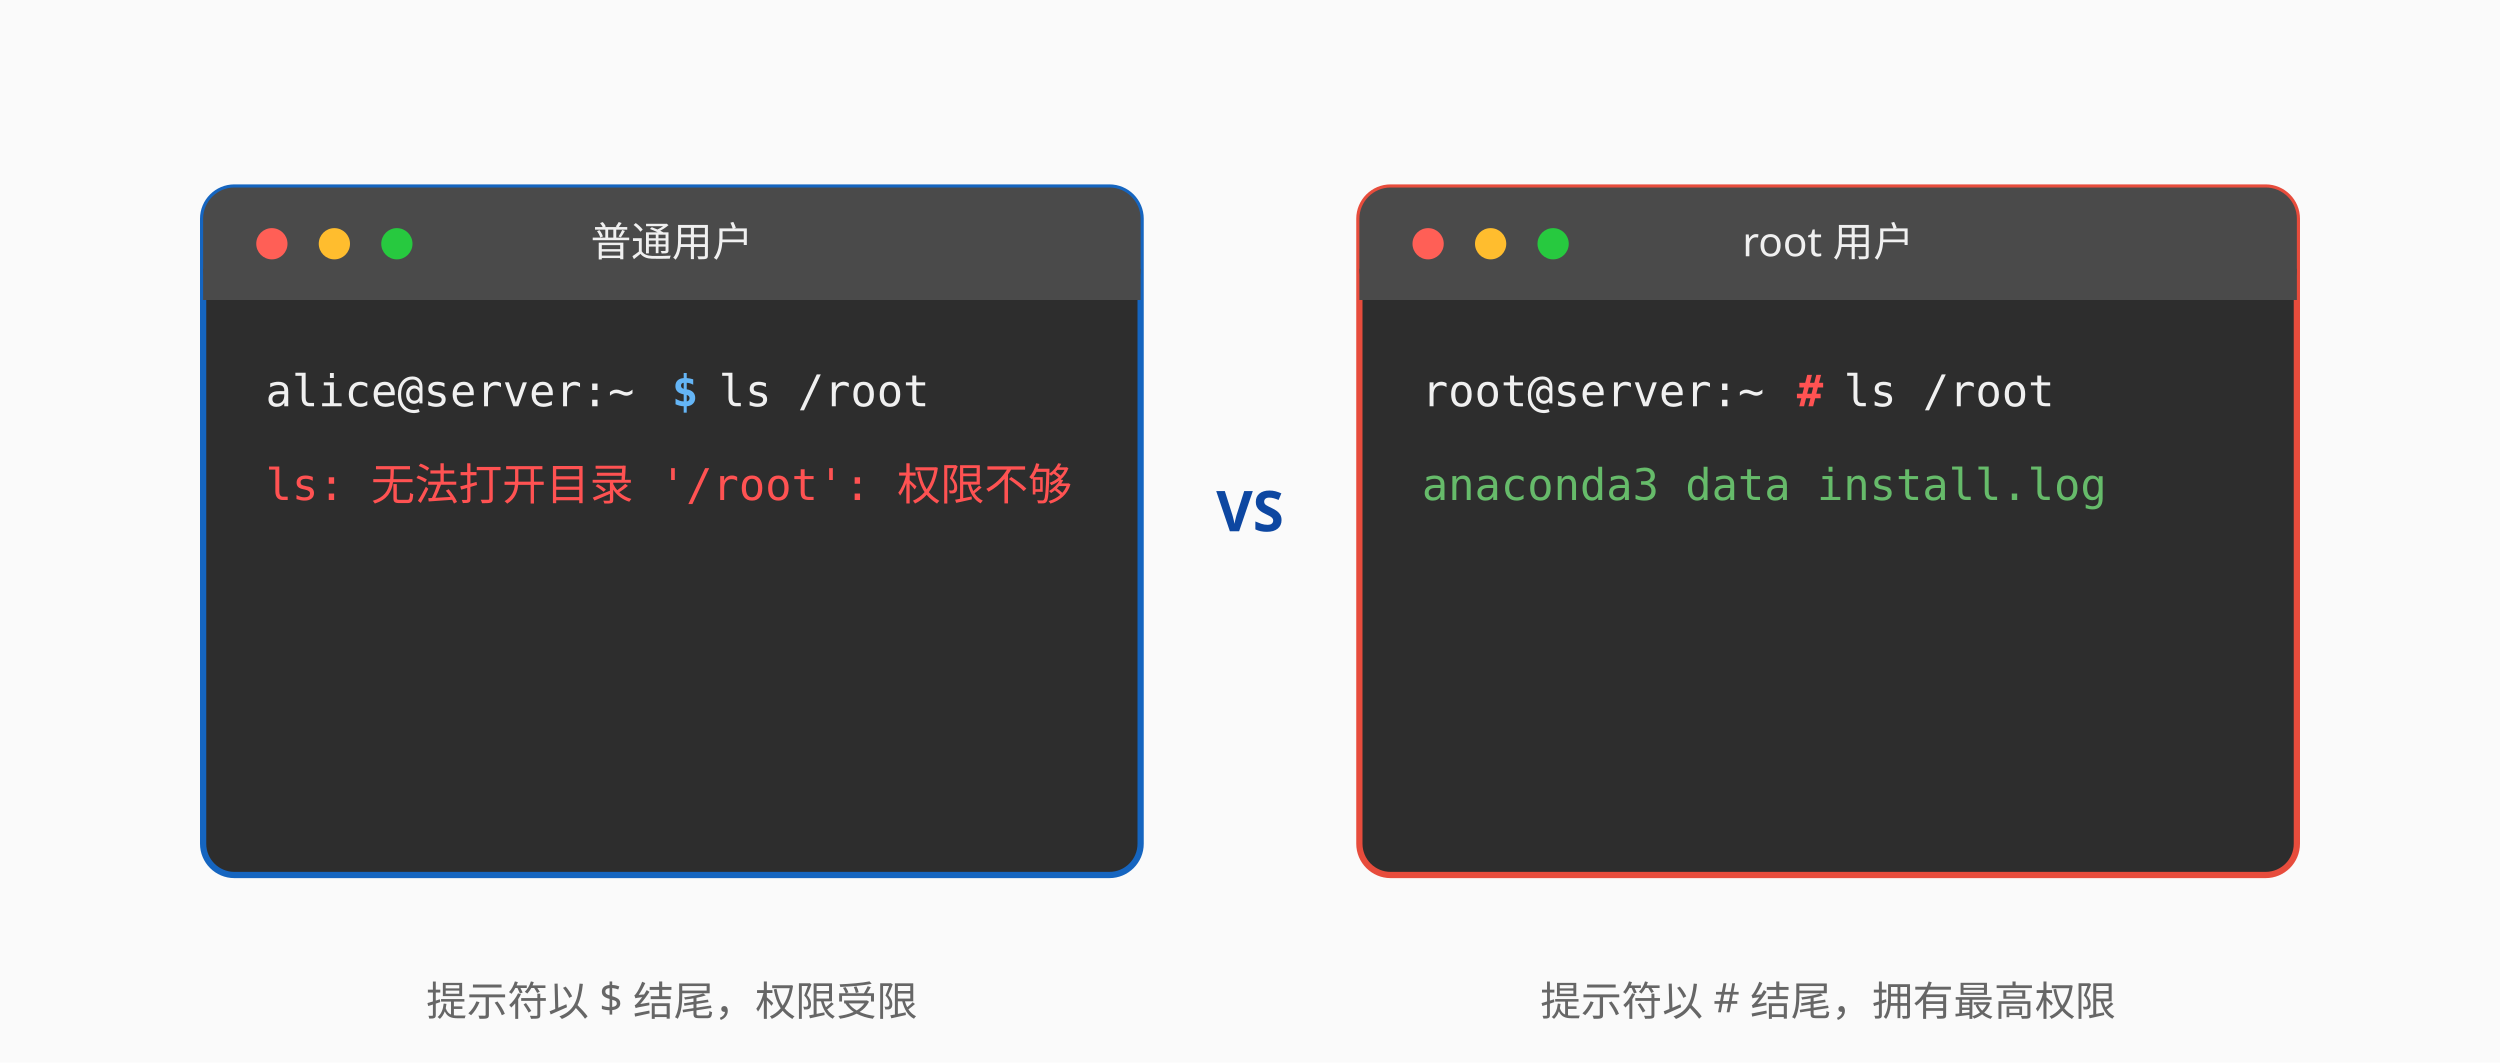
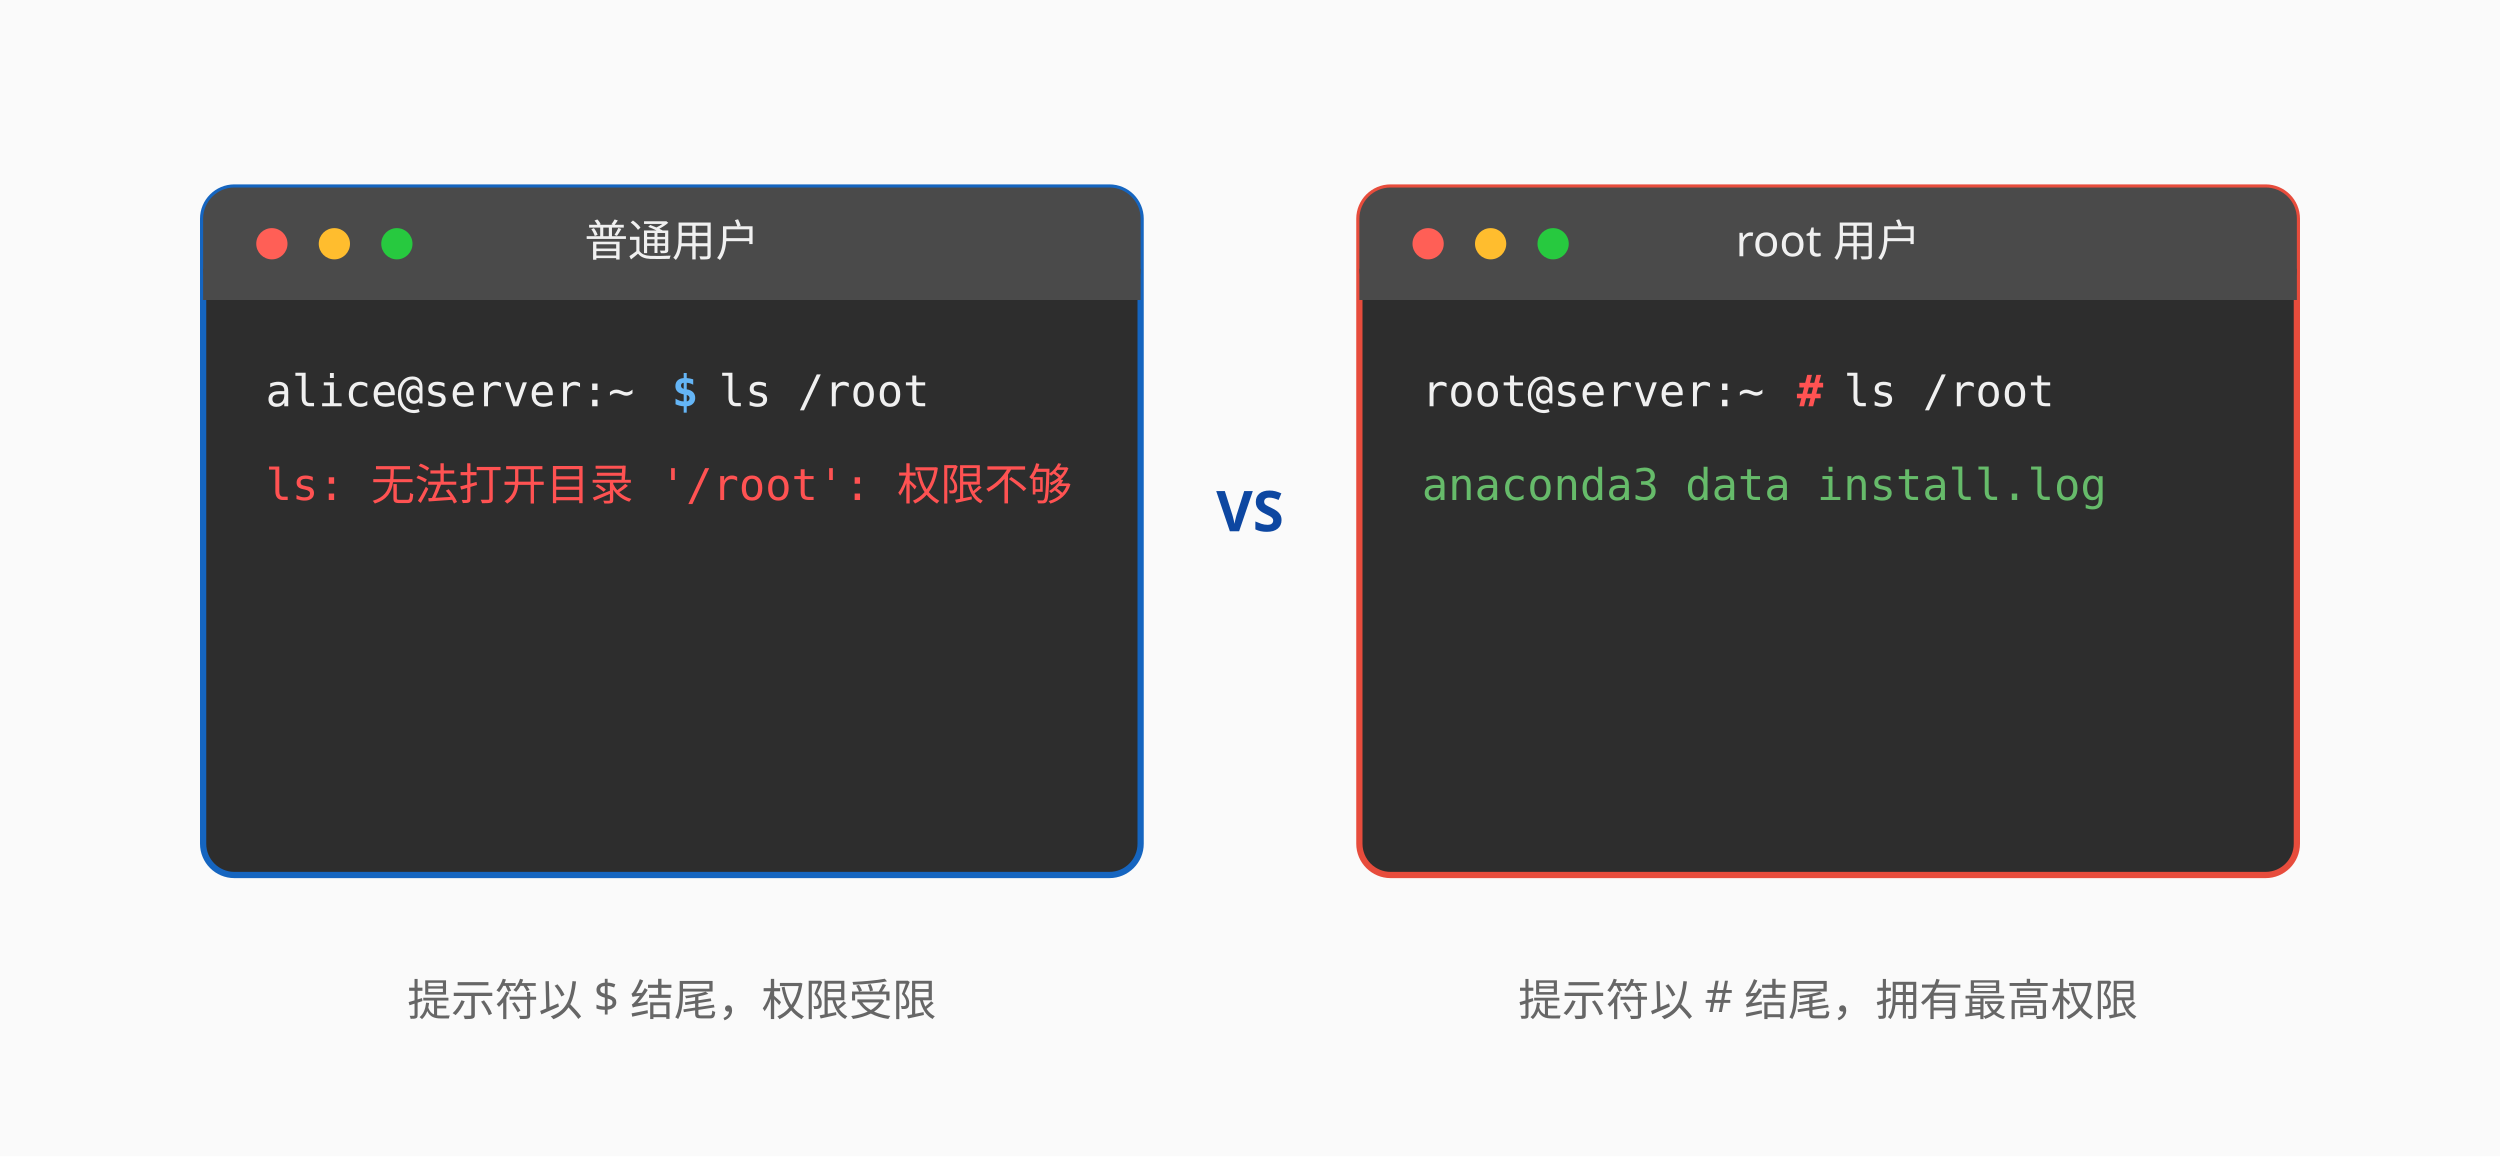
- <svg xmlns="http://www.w3.org/2000/svg" viewBox="0 0 800 340" width="800" style="max-width:100%;height:auto;">
-   <rect width="800" height="340" fill="#fafafa" />
+ <svg xmlns="http://www.w3.org/2000/svg" viewBox="0 0 800 370" width="800" style="max-width:100%;height:auto;">
+   <rect width="800" height="370" fill="#fafafa" />
  <g transform="translate(65, 60)">
    <rect x="0" y="0" width="300" height="220" rx="10" fill="#2d2d2d" stroke="#1565c0" stroke-width="2" />
    <rect x="0" y="0" width="300" height="36" rx="10" fill="#4a4a4a" />
    <rect x="0" y="26" width="300" height="10" fill="#4a4a4a" />
    <circle cx="22" cy="18" r="5" fill="#ff5f56" />
    <circle cx="42" cy="18" r="5" fill="#ffbd2e" />
    <circle cx="62" cy="18" r="5" fill="#27c93f" />
-     <text x="150" y="22" text-anchor="middle" font-family="'PingFang SC', 'Microsoft YaHei', sans-serif" font-size="13" fill="#f0f0f0">普通用户</text>
+     <text x="150" y="22" text-anchor="middle" font-family="'PingFang SC', 'Microsoft YaHei', sans-serif" font-size="14" fill="#f0f0f0">普通用户</text>
    <text x="20" y="70" font-family="ui-monospace, SFMono-Regular, Menlo, monospace" font-size="14" fill="#f0f0f0">alice@server:~</text>
    <text x="150" y="70" font-family="ui-monospace, SFMono-Regular, Menlo, monospace" font-size="14" font-weight="700" fill="#64b5f6">$</text>
    <text x="165" y="70" font-family="ui-monospace, SFMono-Regular, Menlo, monospace" font-size="14" fill="#f0f0f0">ls /root</text>
    <text x="20" y="100" font-family="ui-monospace, SFMono-Regular, Menlo, monospace" font-size="14" fill="#ff5252">ls: 无法打开目录 '/root': 权限不够</text>
-     <text x="150" y="265" text-anchor="middle" font-family="'PingFang SC', 'Microsoft YaHei', sans-serif" font-size="13" fill="#666666">提示符以 $ 结尾，权限受限</text>
+     <text x="150" y="265" text-anchor="middle" font-family="'PingFang SC', 'Microsoft YaHei', sans-serif" font-size="14" fill="#666666">提示符以 $ 结尾，权限受限</text>
  </g>
  <g transform="translate(435, 60)">
    <rect x="0" y="0" width="300" height="220" rx="10" fill="#2d2d2d" stroke="#e74c3c" stroke-width="2" />
    <rect x="0" y="0" width="300" height="36" rx="10" fill="#4a4a4a" />
    <rect x="0" y="26" width="300" height="10" fill="#4a4a4a" />
    <circle cx="22" cy="18" r="5" fill="#ff5f56" />
    <circle cx="42" cy="18" r="5" fill="#ffbd2e" />
    <circle cx="62" cy="18" r="5" fill="#27c93f" />
-     <text x="150" y="22" text-anchor="middle" font-family="'PingFang SC', 'Microsoft YaHei', sans-serif" font-size="13" fill="#f0f0f0">root 用户</text>
+     <text x="150" y="22" text-anchor="middle" font-family="'PingFang SC', 'Microsoft YaHei', sans-serif" font-size="14" fill="#f0f0f0">root 用户</text>
    <text x="20" y="70" font-family="ui-monospace, SFMono-Regular, Menlo, monospace" font-size="14" fill="#f0f0f0">root@server:~</text>
    <text x="140" y="70" font-family="ui-monospace, SFMono-Regular, Menlo, monospace" font-size="14" font-weight="700" fill="#ff5252">#</text>
    <text x="155" y="70" font-family="ui-monospace, SFMono-Regular, Menlo, monospace" font-size="14" fill="#f0f0f0">ls /root</text>
    <text x="20" y="100" font-family="ui-monospace, SFMono-Regular, Menlo, monospace" font-size="14" fill="#66bb6a">anaconda3  data  install.log</text>
-     <text x="150" y="265" text-anchor="middle" font-family="'PingFang SC', 'Microsoft YaHei', sans-serif" font-size="13" fill="#666666">提示符以 # 结尾，拥有最高权限</text>
+     <text x="150" y="265" text-anchor="middle" font-family="'PingFang SC', 'Microsoft YaHei', sans-serif" font-size="14" fill="#666666">提示符以 # 结尾，拥有最高权限</text>
  </g>
  <text x="400" y="170" text-anchor="middle" font-family="'PingFang SC', 'Microsoft YaHei', sans-serif" font-size="18" font-weight="700" fill="#0d47a1">VS</text>
</svg>
